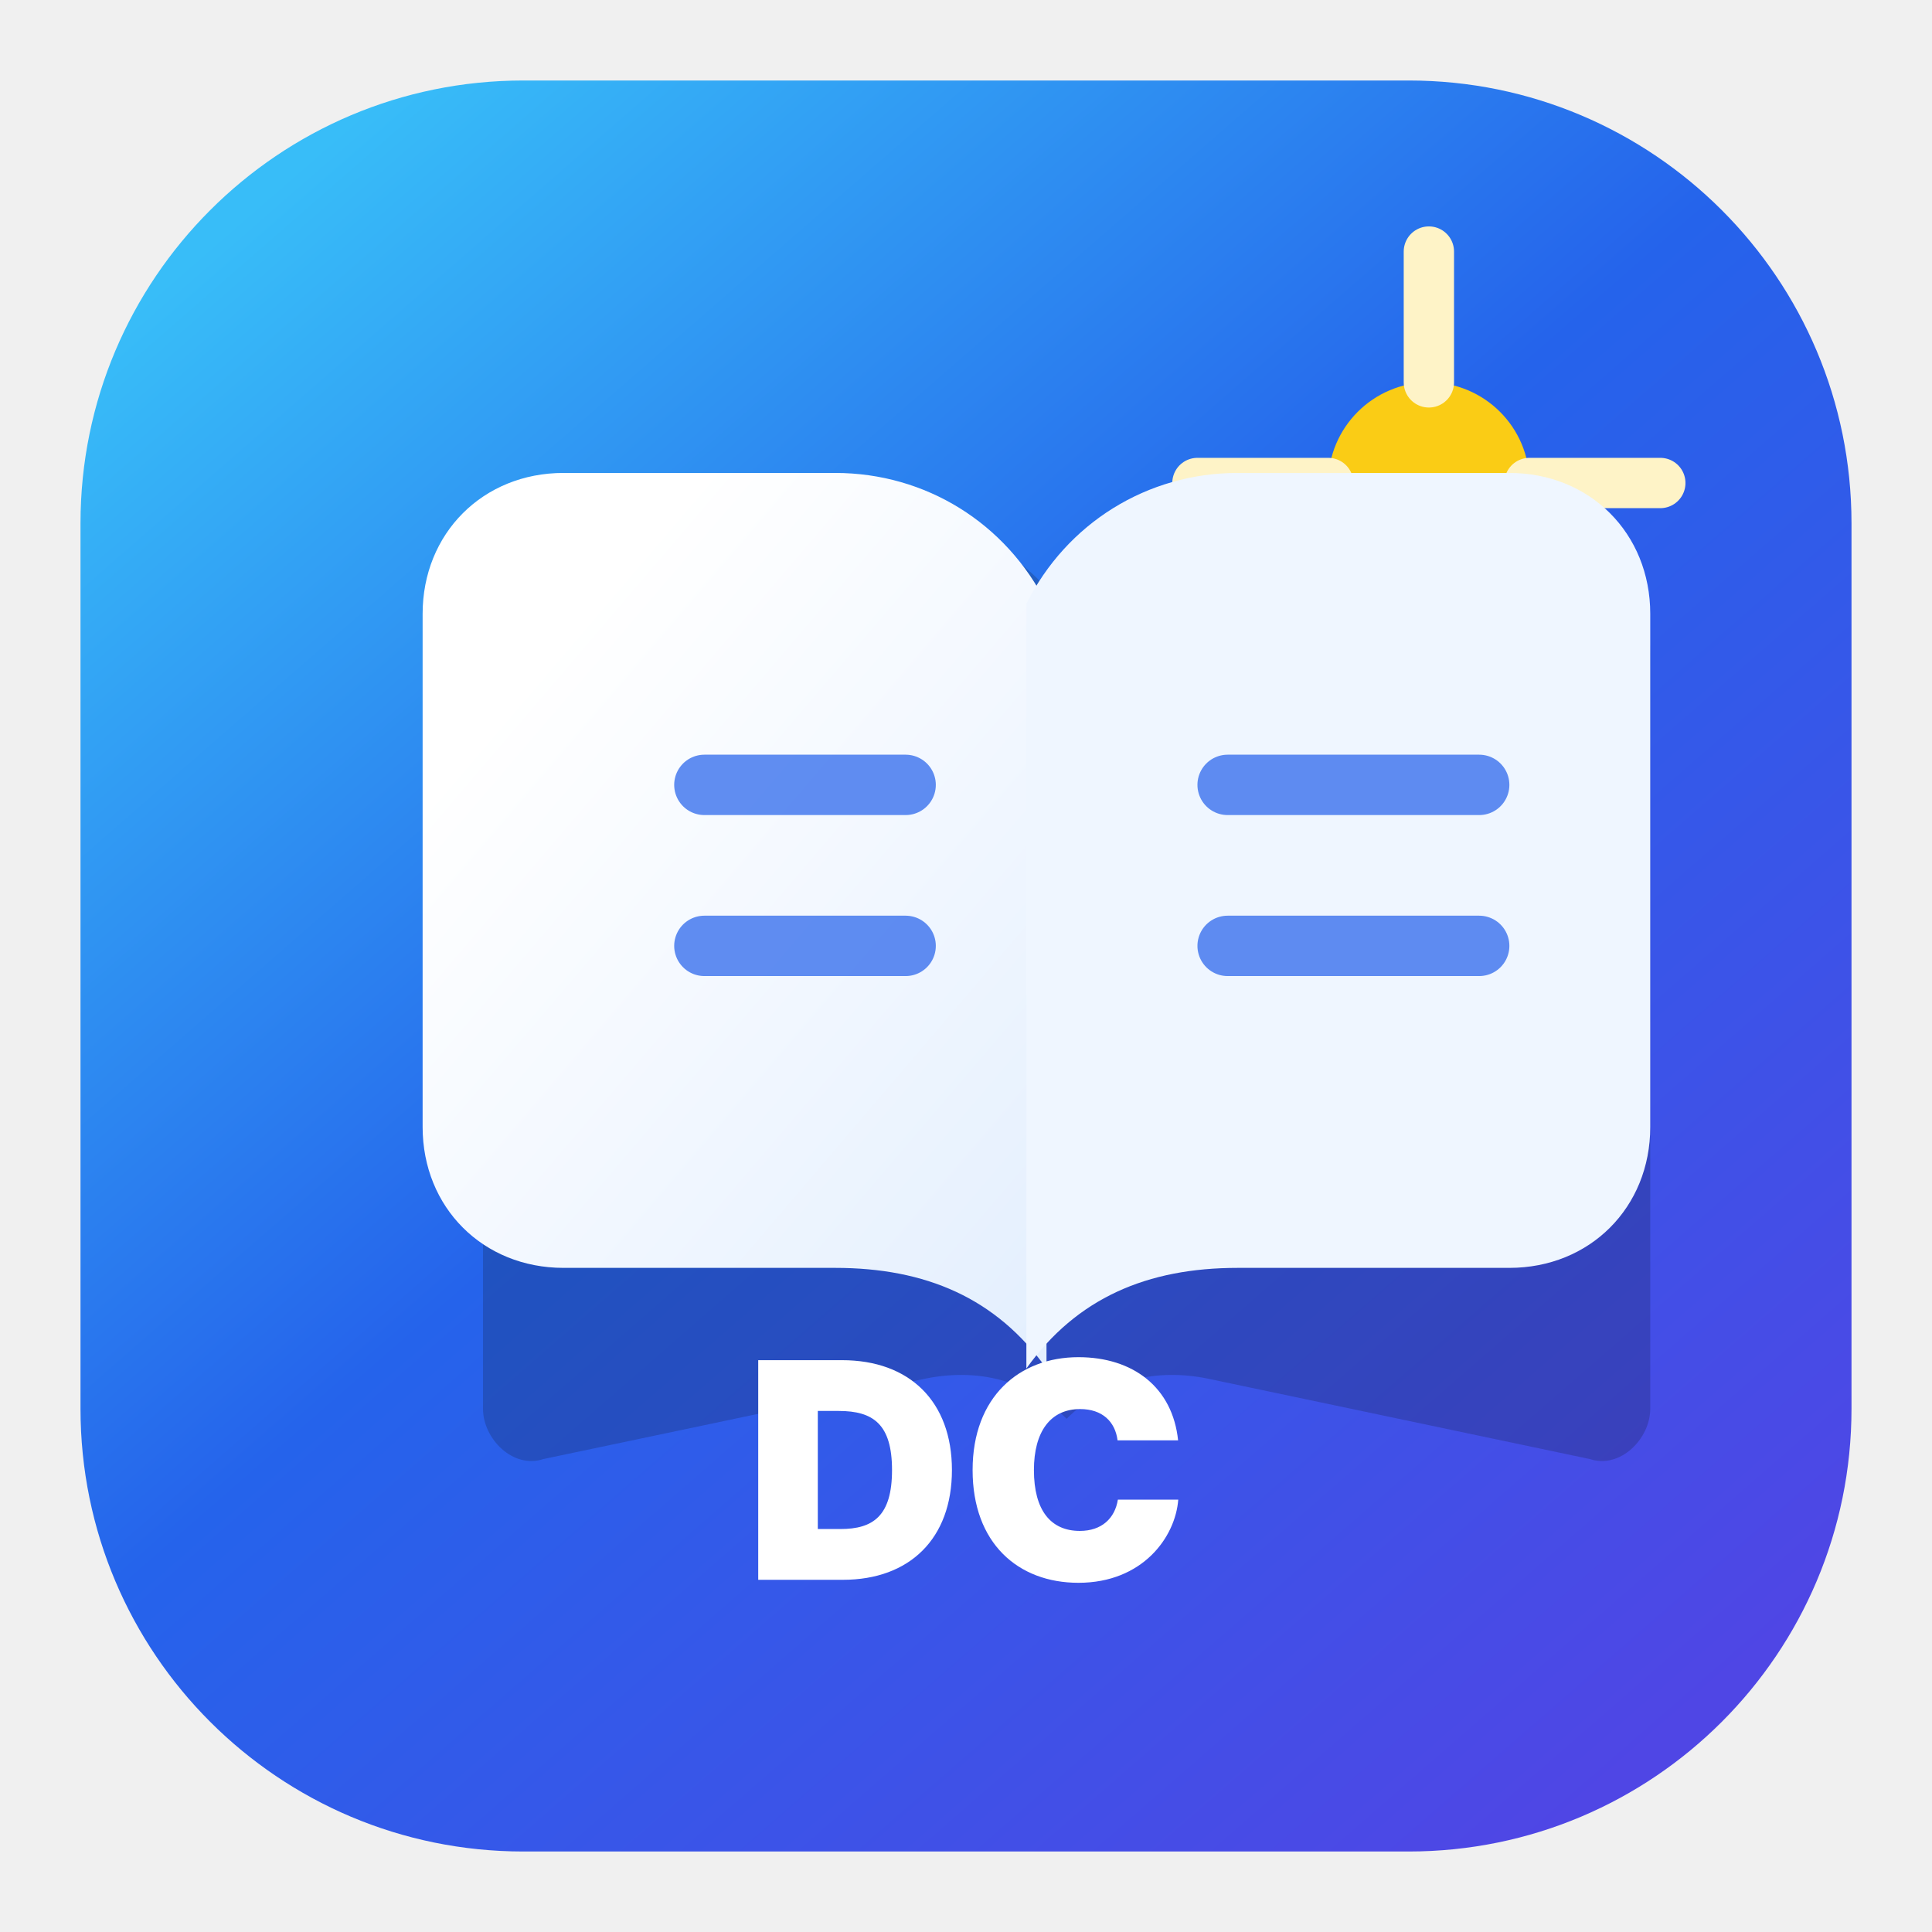
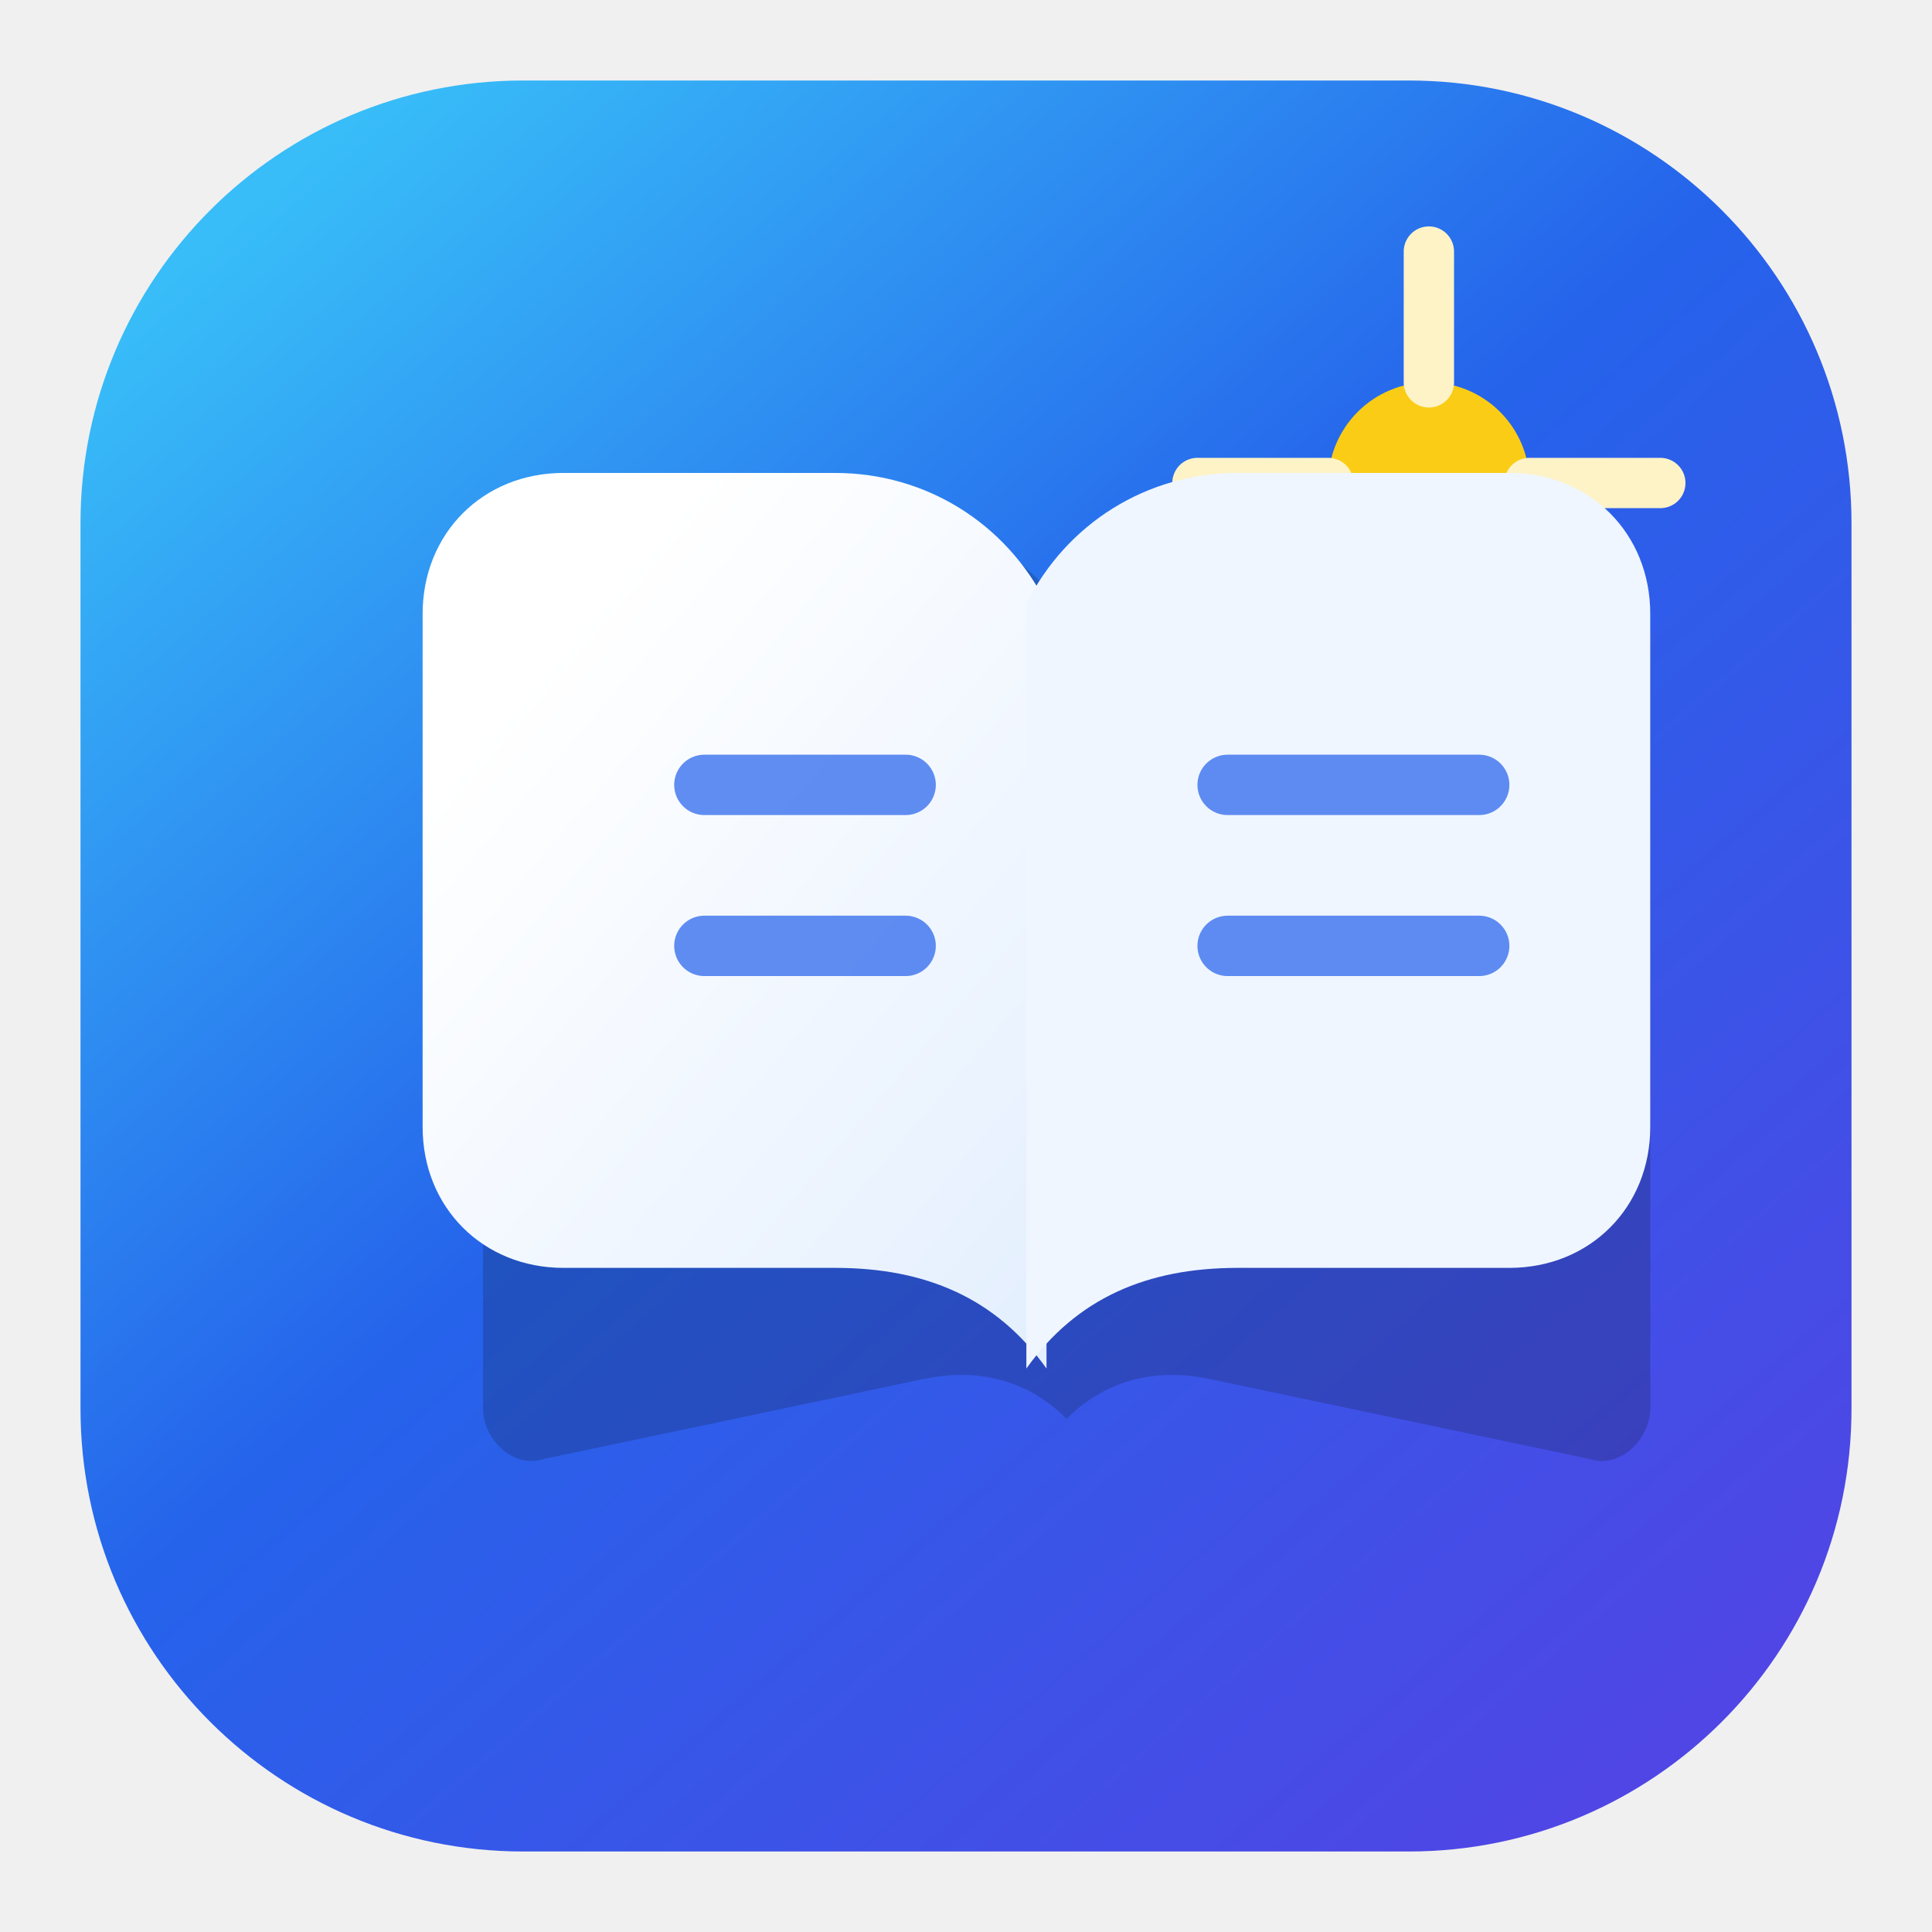
<svg xmlns="http://www.w3.org/2000/svg" width="192" height="192" viewBox="0 0 192 192" role="img" aria-label="Digital Catalyst app logo">
  <defs>
    <linearGradient id="dc-bg-192" x1="28" y1="18" x2="164" y2="174" gradientUnits="userSpaceOnUse">
      <stop stop-color="#38bdf8" />
      <stop offset="0.46" stop-color="#2563eb" />
      <stop offset="1" stop-color="#4f46e5" />
    </linearGradient>
    <linearGradient id="dc-page-192" x1="55" y1="64" x2="137" y2="134" gradientUnits="userSpaceOnUse">
      <stop stop-color="#ffffff" />
      <stop offset="1" stop-color="#dbeafe" />
    </linearGradient>
  </defs>
  <rect x="8" y="8" width="176" height="176" rx="44" fill="url(#dc-bg-192)" />
  <circle cx="142" cy="48" r="10" fill="#facc15" />
  <path d="M142 25v13M142 58v13M119 48h13M152 48h13" stroke="#fef3c7" stroke-width="5" stroke-linecap="round" />
  <path d="M48 65c0-8 6-14 14-14h25c8 0 15 4 19 10 4-6 11-10 19-10h25c8 0 14 6 14 14v75c0 3-3 6-6 5l-38-8c-5-1-10 0-14 4-4-4-9-5-14-4l-38 8c-3 1-6-2-6-5V65z" fill="#0f172a" opacity=".22" />
  <path d="M42 61c0-8 6-14 14-14h27c9 0 17 5 21 13v76c-5-7-12-10-21-10H56c-8 0-14-6-14-14V61z" fill="url(#dc-page-192)" />
  <path d="M150 47c8 0 14 6 14 14v51c0 8-6 14-14 14h-27c-9 0-16 3-21 10V60c4-8 12-13 21-13h27z" fill="#eff6ff" />
  <path d="M70 78h20M70 94h20M122 78h25M122 94h25" stroke="#2563eb" stroke-width="6" stroke-linecap="round" opacity=".72" />
-   <text x="96" y="157" text-anchor="middle" font-family="Inter, Arial, sans-serif" font-size="30" font-weight="900" fill="#fff">DC</text>
</svg>
